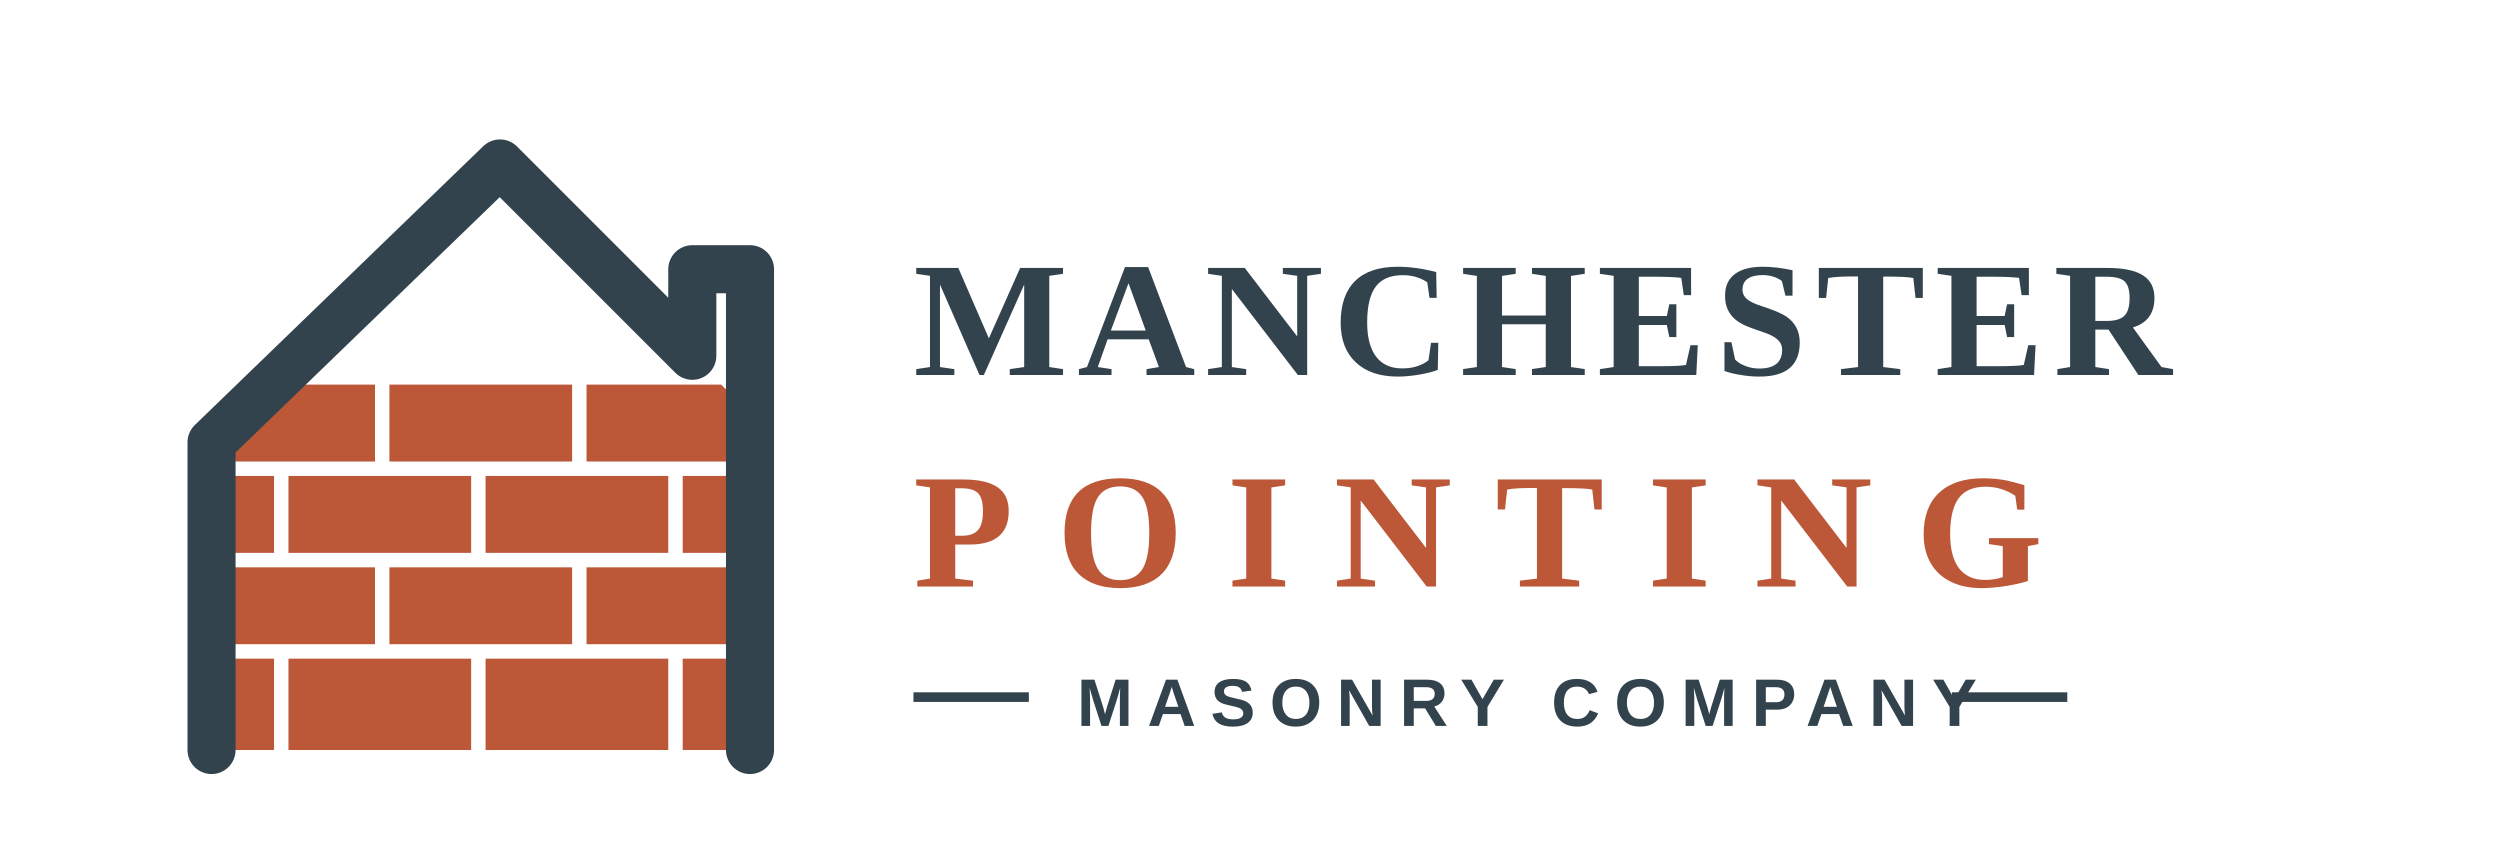
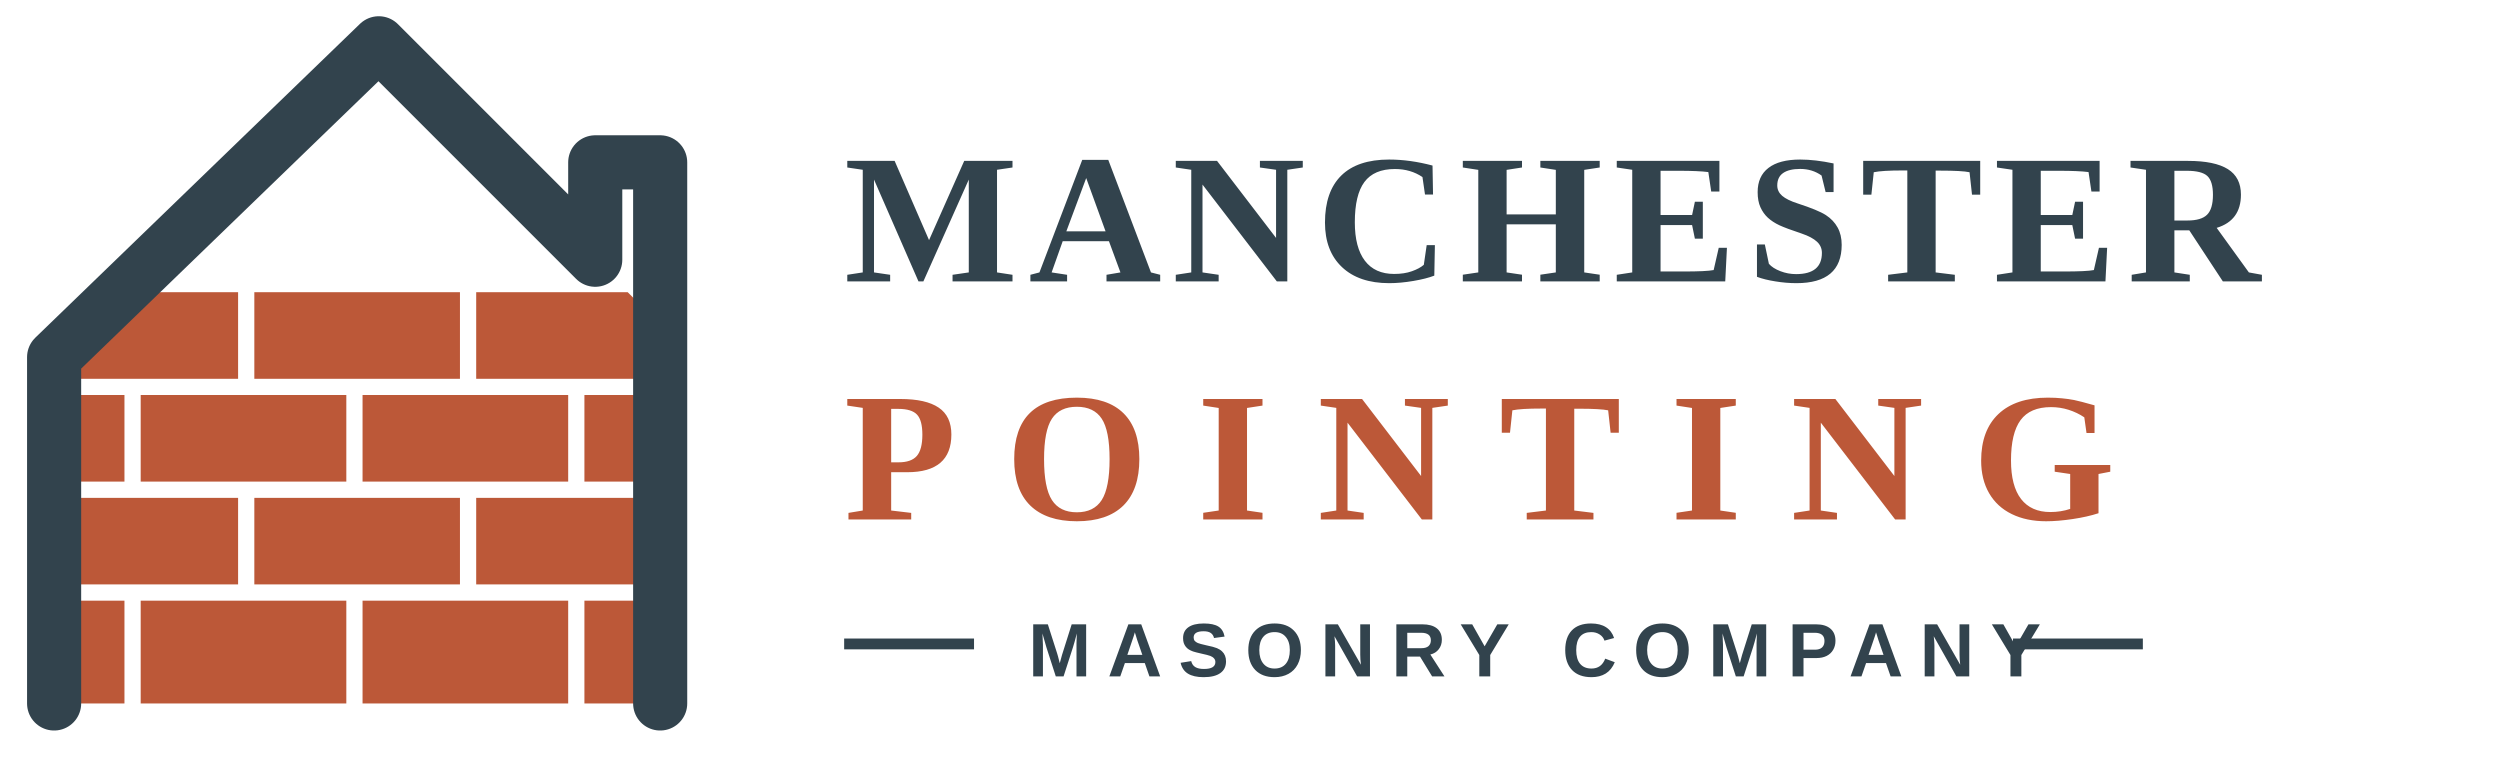
- <svg xmlns="http://www.w3.org/2000/svg" width="520" height="180" viewBox="0 0 520 180" role="img" aria-label="Manchester Pointing Masonry Company">
+ <svg xmlns="http://www.w3.org/2000/svg" width="462" height="140" viewBox="34 26 462 140" role="img" aria-label="Manchester Pointing Masonry Company">
  <defs>
    <clipPath id="houseClip">
      <path d="M44,156 L44,92 L104,34 L156,86 L156,156 Z" />
    </clipPath>
  </defs>
  <g clip-path="url(#houseClip)">
    <rect x="40" y="80" width="38" height="16" fill="#BC5838" />
    <rect x="81" y="80" width="38" height="16" fill="#BC5838" />
    <rect x="122" y="80" width="38" height="16" fill="#BC5838" />
    <rect x="40" y="99" width="17" height="16" fill="#BC5838" />
    <rect x="60" y="99" width="38" height="16" fill="#BC5838" />
    <rect x="101" y="99" width="38" height="16" fill="#BC5838" />
    <rect x="142" y="99" width="18" height="16" fill="#BC5838" />
    <rect x="40" y="118" width="38" height="16" fill="#BC5838" />
    <rect x="81" y="118" width="38" height="16" fill="#BC5838" />
    <rect x="122" y="118" width="38" height="16" fill="#BC5838" />
    <rect x="40" y="137" width="17" height="19" fill="#BC5838" />
    <rect x="60" y="137" width="38" height="19" fill="#BC5838" />
    <rect x="101" y="137" width="38" height="19" fill="#BC5838" />
    <rect x="142" y="137" width="18" height="19" fill="#BC5838" />
  </g>
  <path d="M44,156 L44,92 L104,34 L144,74 L144,56 L156,56 L156,86 L156,156" fill="none" stroke="#32434D" stroke-width="10" stroke-linejoin="round" stroke-linecap="round" />
  <text x="190" y="78" font-family="Georgia, 'Times New Roman', serif" font-size="34" font-weight="700" fill="#32434D" letter-spacing="2">MANCHESTER</text>
  <text x="190" y="122" font-family="Georgia, 'Times New Roman', serif" font-size="34" font-weight="700" fill="#BC5838" letter-spacing="9">POINTING</text>
  <line x1="190" y1="145" x2="214" y2="145" stroke="#32434D" stroke-width="2" />
  <text x="224" y="151" font-family="Arial, Helvetica, sans-serif" font-size="14" font-weight="600" fill="#32434D" letter-spacing="3">MASONRY COMPANY</text>
  <line x1="406" y1="145" x2="430" y2="145" stroke="#32434D" stroke-width="2" />
</svg>
